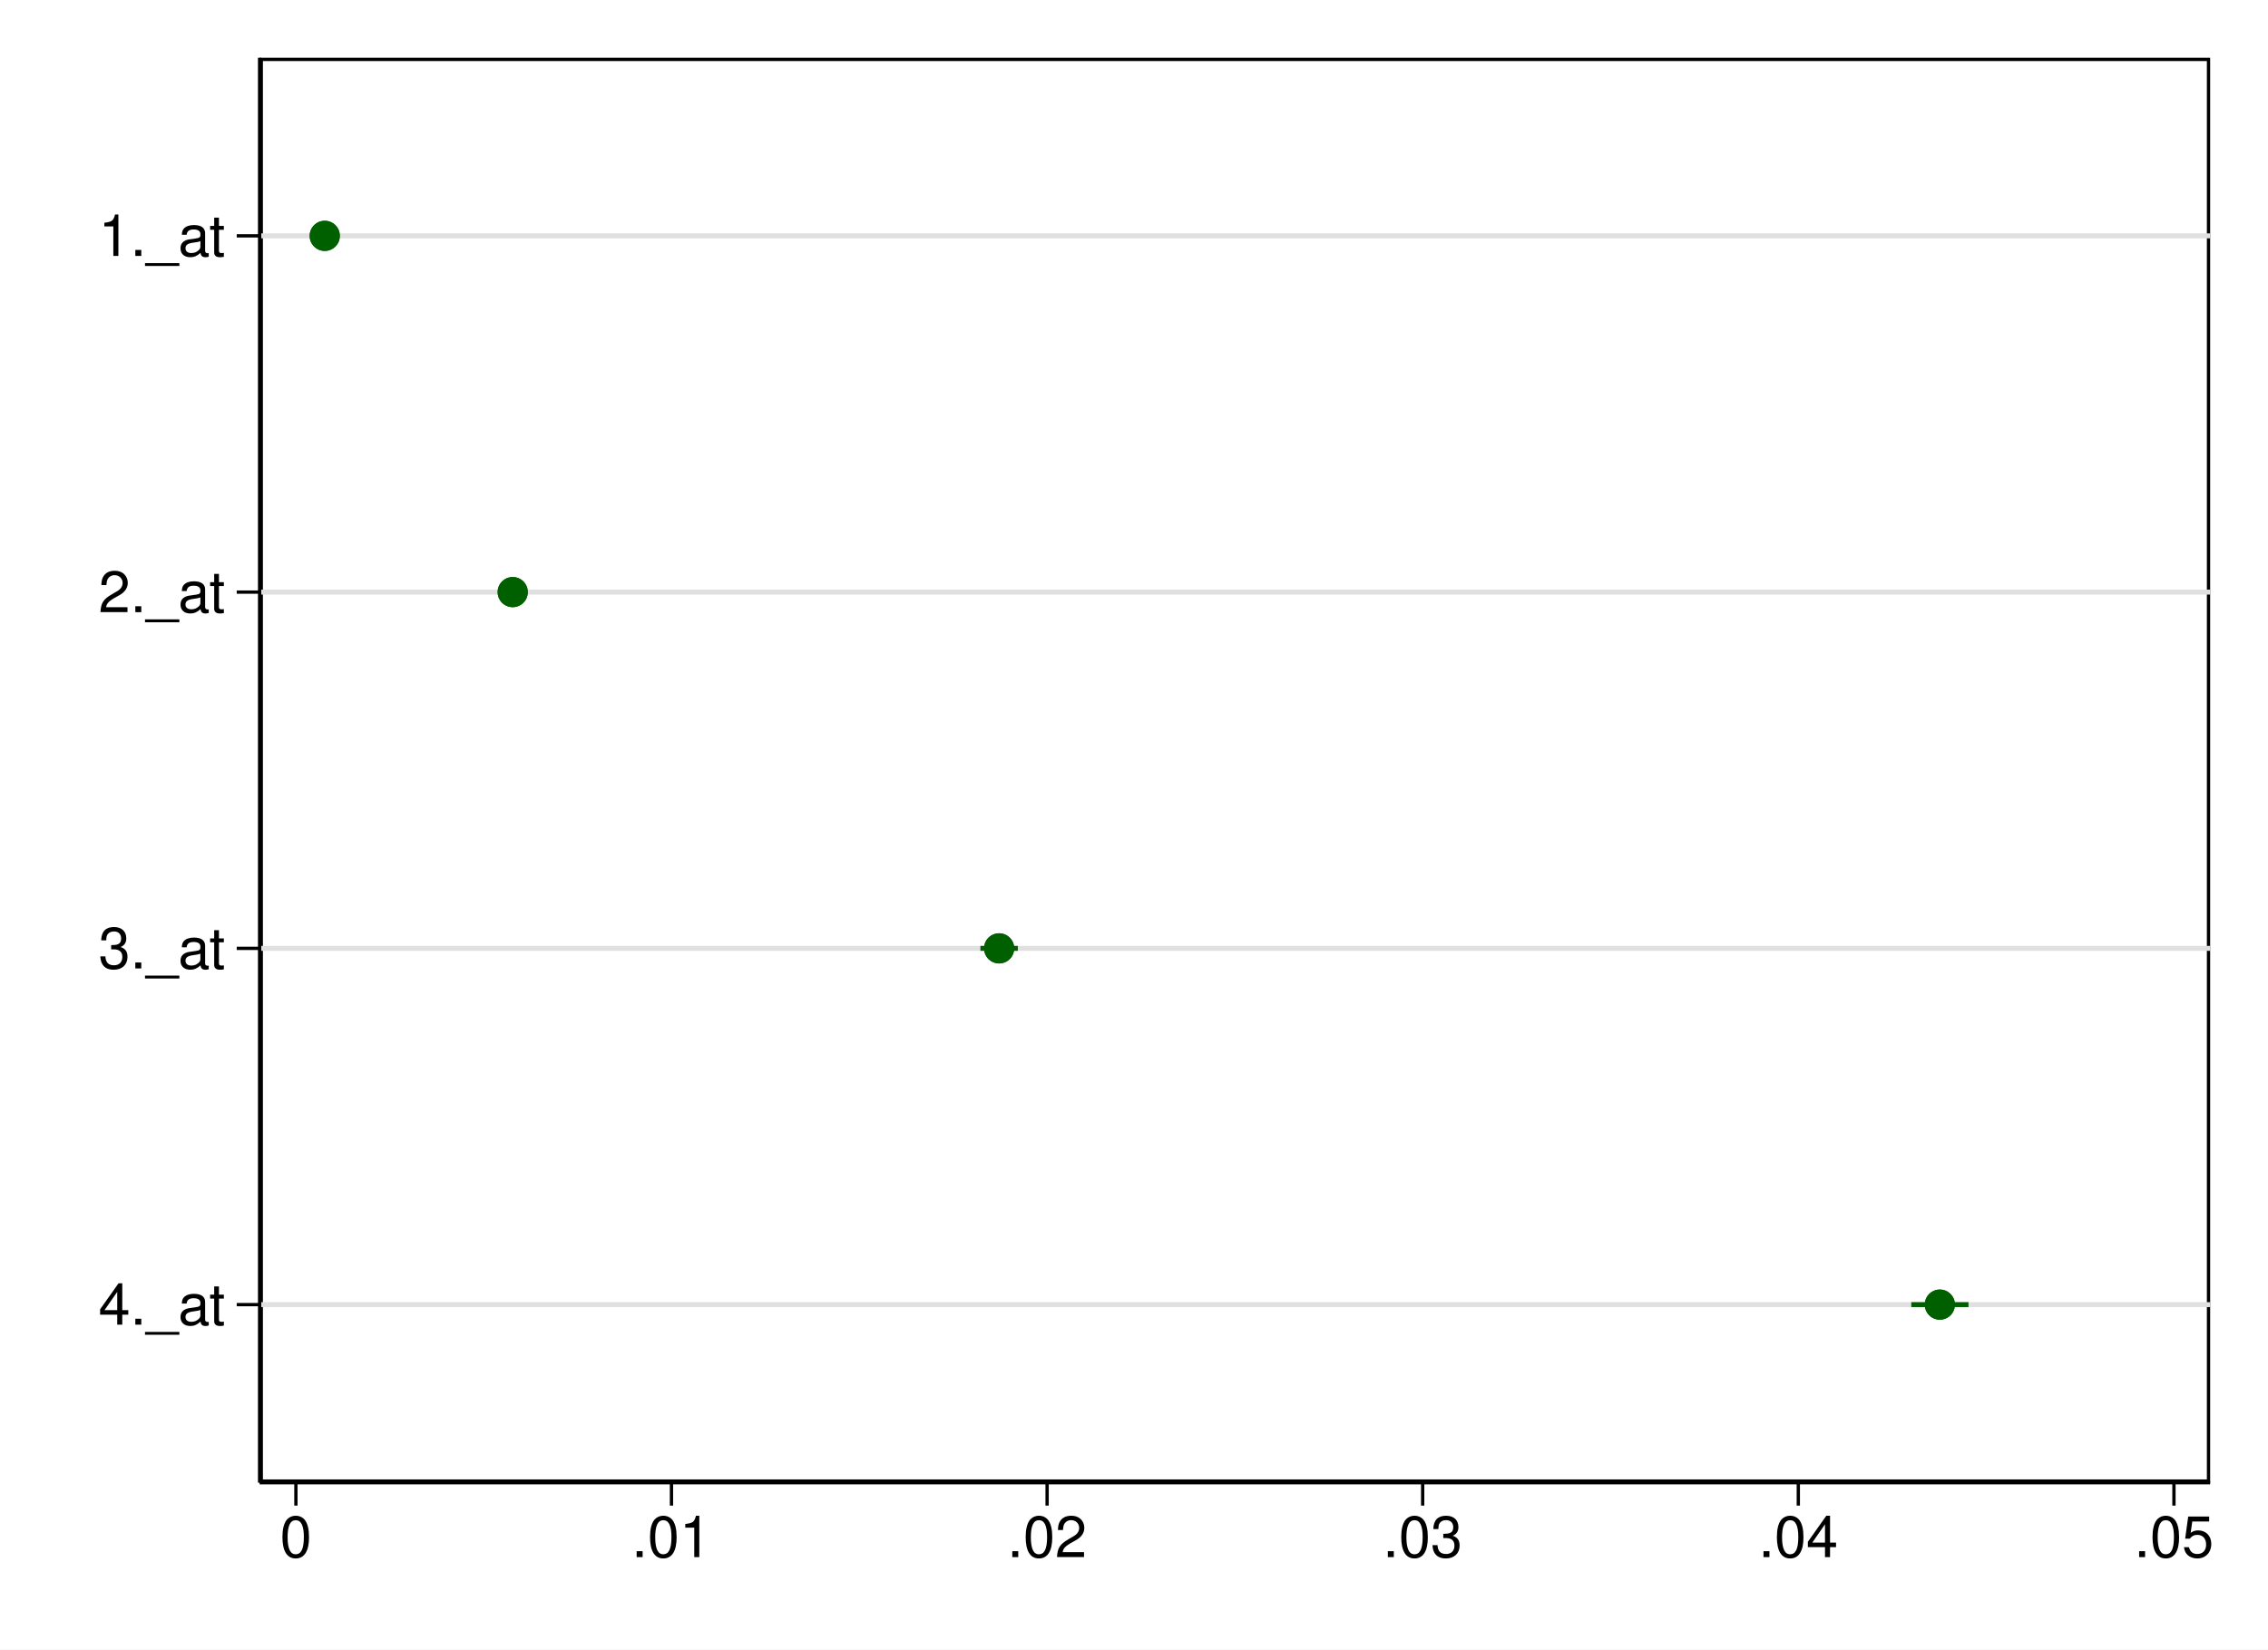
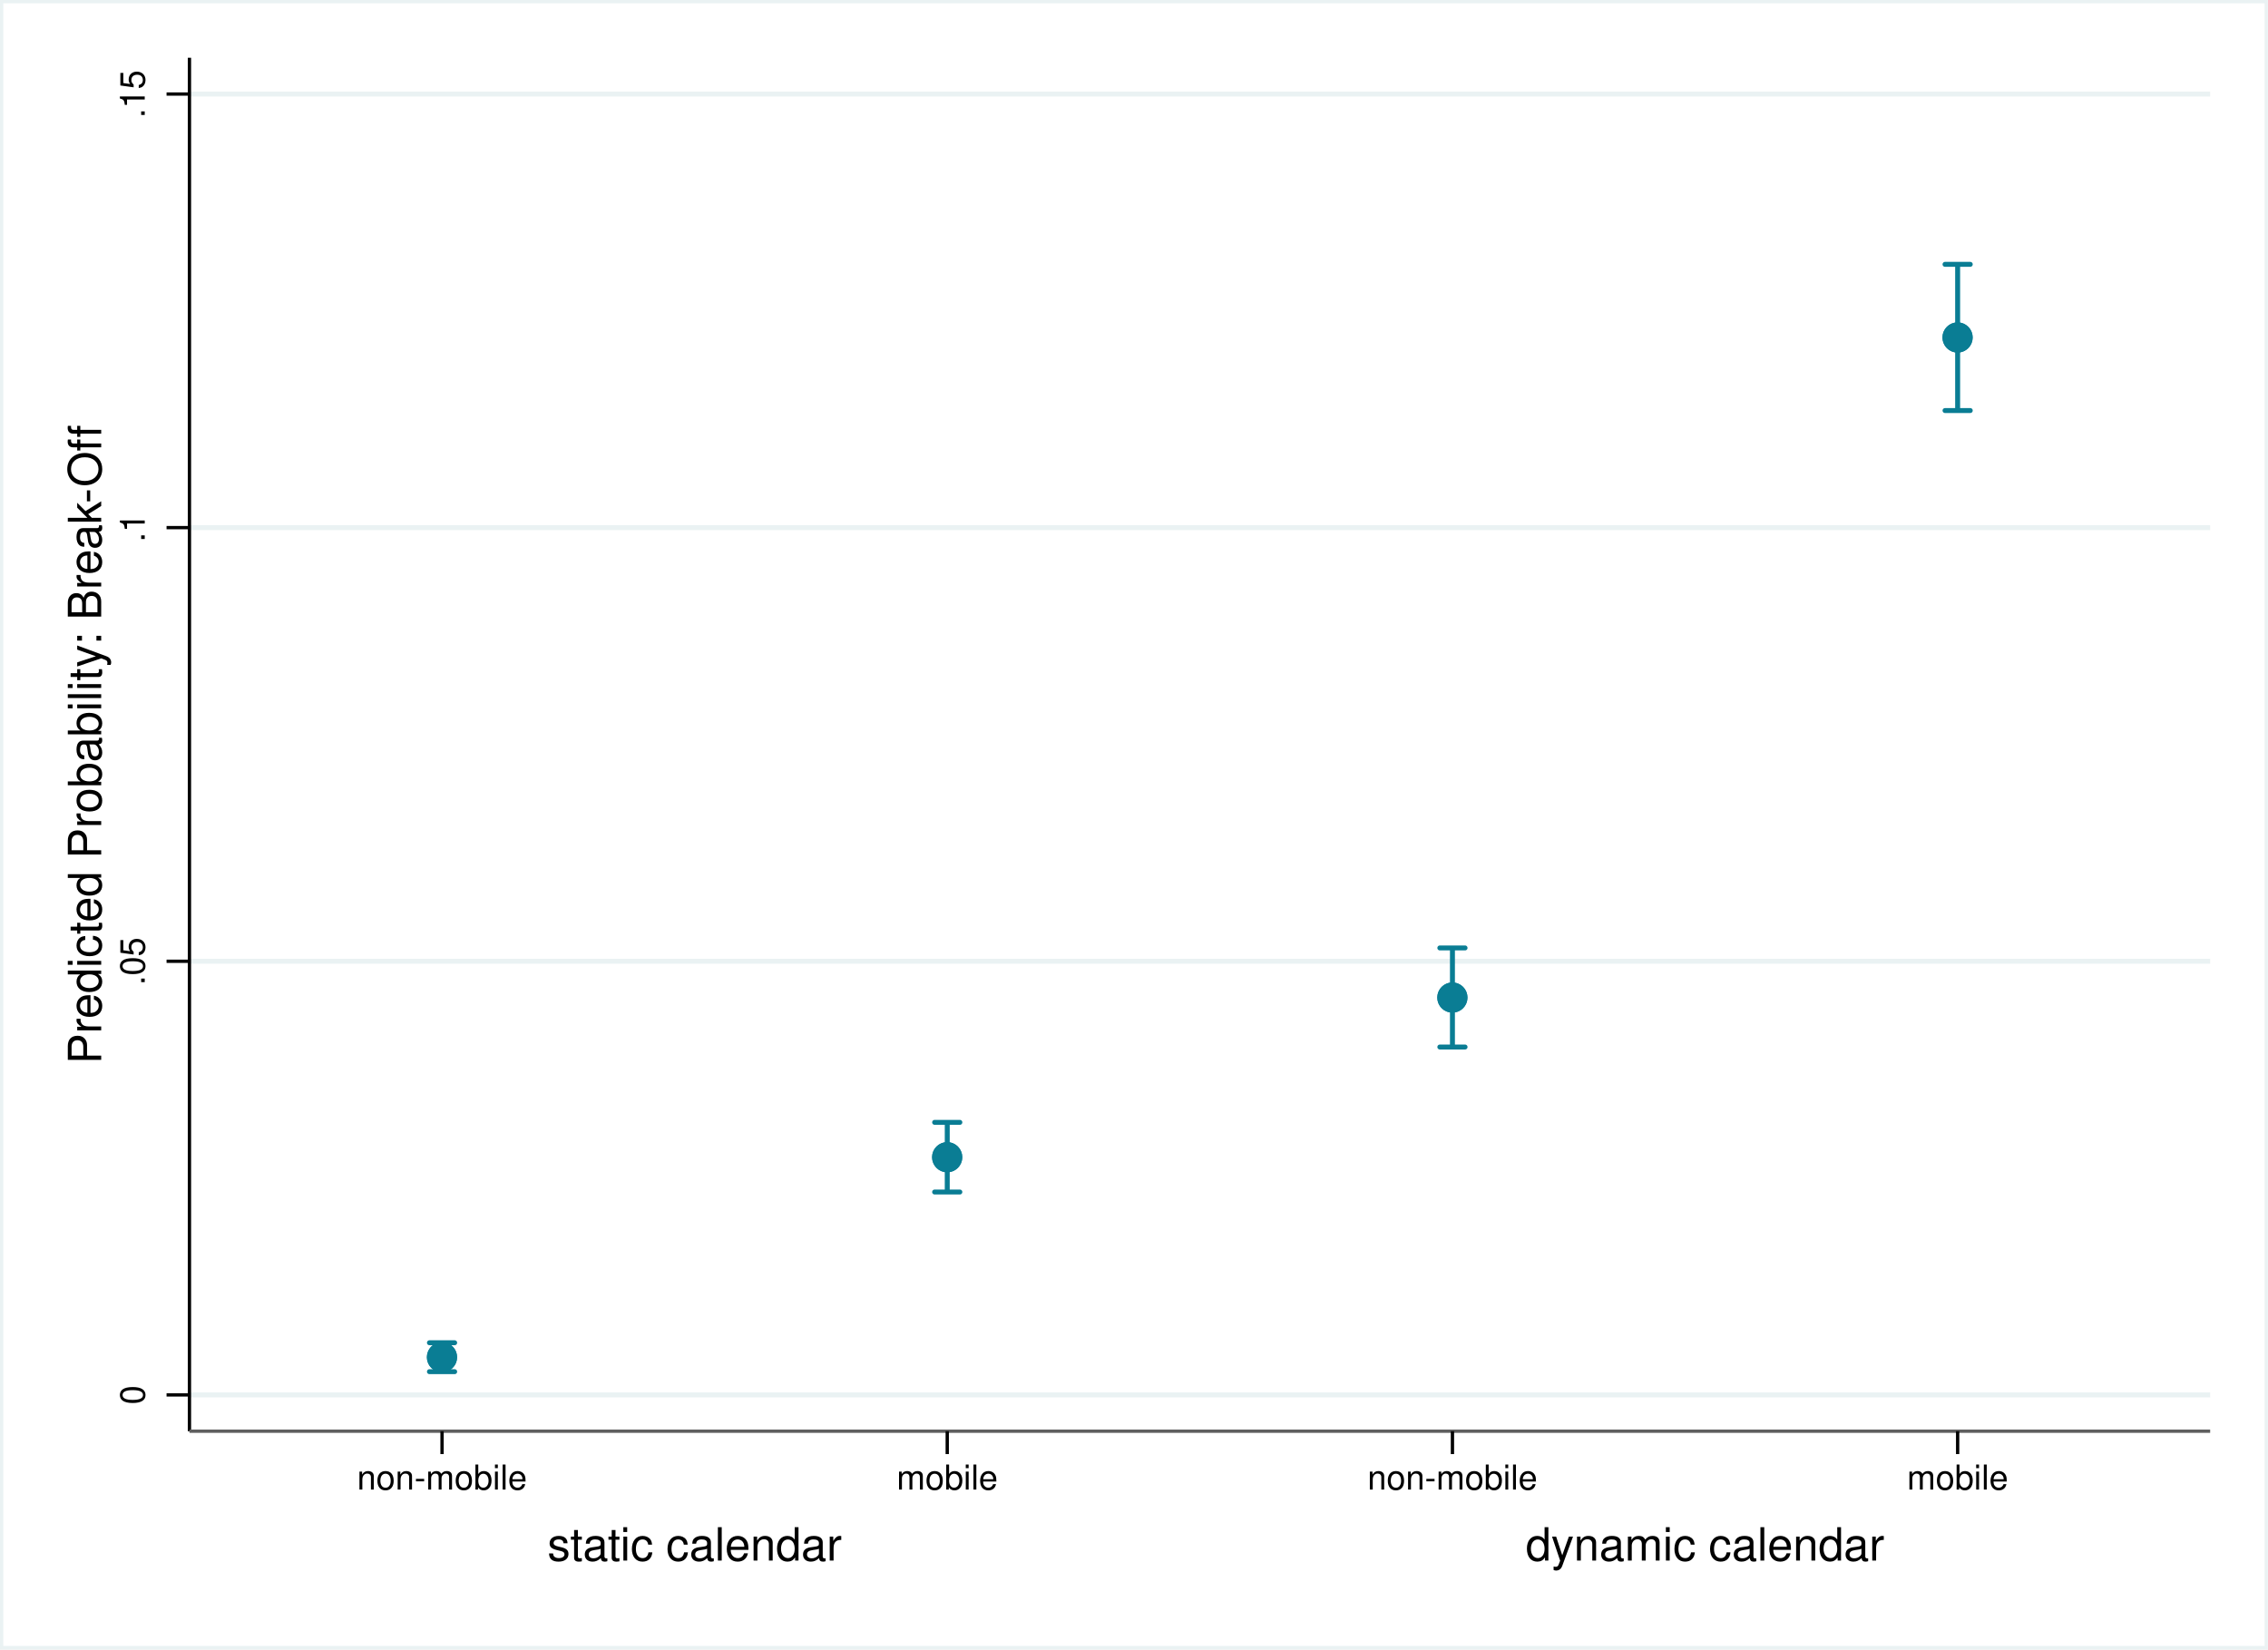
<svg xmlns="http://www.w3.org/2000/svg" version="1.1" width="5.500in" height="4.000in" viewBox="0 0 3960 2880">
-   <rect x="0" y="0" width="3960" height="2880" style="fill:#FFFFFF;stroke:none" />
+   <rect x="0" y="0" width="3960" height="2880" style="fill:#EAF2F3;stroke:none" />
  <rect x="0.00" y="0.00" width="3959.88" height="2880.00" style="fill:#FFFFFF" />
-   <rect x="2.88" y="2.88" width="3954.12" height="2874.24" style="fill:none;stroke:#FFFFFF;stroke-width:5.76" />
-   <rect x="456.18" y="103.74" width="3399.96" height="2482.56" style="fill:none;stroke:#000000;stroke-width:5.76" />
-   <line x1="453.30" y1="411.85" x2="3859.02" y2="411.85" style="stroke:#E0E0E0;stroke-width:8.64" />
-   <line x1="453.30" y1="1033.96" x2="3859.02" y2="1033.96" style="stroke:#E0E0E0;stroke-width:8.64" />
-   <line x1="453.30" y1="1656.07" x2="3859.02" y2="1656.07" style="stroke:#E0E0E0;stroke-width:8.64" />
-   <line x1="453.30" y1="2278.18" x2="3859.02" y2="2278.18" style="stroke:#E0E0E0;stroke-width:8.64" />
-   <line x1="560.96" y1="411.85" x2="573.33" y2="411.85" style="stroke:#006000;stroke-width:8.64" />
-   <line x1="877.64" y1="1033.96" x2="912.90" y2="1033.96" style="stroke:#006000;stroke-width:8.64" />
-   <line x1="1711.83" y1="1656.07" x2="1777.17" y2="1656.07" style="stroke:#006000;stroke-width:8.64" />
-   <line x1="3337.17" y1="2278.18" x2="3437.03" y2="2278.18" style="stroke:#006000;stroke-width:8.64" />
-   <circle cx="567.02" cy="411.85" r="26.35" style="fill:#006000" />
-   <circle cx="567.02" cy="411.85" r="22.03" style="fill:none;stroke:#006000;stroke-width:8.64" />
-   <circle cx="895.21" cy="1033.96" r="26.35" style="fill:#006000" />
-   <circle cx="895.21" cy="1033.96" r="22.03" style="fill:none;stroke:#006000;stroke-width:8.64" />
-   <circle cx="1744.50" cy="1656.07" r="26.35" style="fill:#006000" />
-   <circle cx="1744.50" cy="1656.07" r="22.03" style="fill:none;stroke:#006000;stroke-width:8.64" />
-   <circle cx="3387.04" cy="2278.18" r="26.35" style="fill:#006000" />
-   <circle cx="3387.04" cy="2278.18" r="22.03" style="fill:none;stroke:#006000;stroke-width:8.64" />
-   <line x1="453.30" y1="2589.18" x2="453.30" y2="100.86" style="stroke:#000000;stroke-width:5.76" />
-   <line x1="453.30" y1="411.85" x2="413.33" y2="411.85" style="stroke:#000000;stroke-width:5.76" />
-   <text x="393.28" y="446.88" style="font-family:'Helvetica';font-size:99.99px;fill:#000000" text-anchor="end">1._at</text>
-   <line x1="453.30" y1="1033.96" x2="413.33" y2="1033.96" style="stroke:#000000;stroke-width:5.76" />
-   <text x="393.28" y="1068.99" style="font-family:'Helvetica';font-size:99.99px;fill:#000000" text-anchor="end">2._at</text>
-   <line x1="453.30" y1="1656.07" x2="413.33" y2="1656.07" style="stroke:#000000;stroke-width:5.76" />
-   <text x="393.28" y="1691.10" style="font-family:'Helvetica';font-size:99.99px;fill:#000000" text-anchor="end">3._at</text>
-   <line x1="453.30" y1="2278.18" x2="413.33" y2="2278.18" style="stroke:#000000;stroke-width:5.76" />
-   <text x="393.28" y="2313.21" style="font-family:'Helvetica';font-size:99.99px;fill:#000000" text-anchor="end">4._at</text>
-   <line x1="453.30" y1="2589.18" x2="3859.02" y2="2589.18" style="stroke:#000000;stroke-width:5.76" />
-   <line x1="516.66" y1="2589.18" x2="516.66" y2="2629.15" style="stroke:#000000;stroke-width:5.76" />
-   <text x="516.66" y="2719.13" style="font-family:'Helvetica';font-size:99.99px;fill:#000000" text-anchor="middle">0</text>
-   <line x1="1172.41" y1="2589.18" x2="1172.41" y2="2629.15" style="stroke:#000000;stroke-width:5.76" />
-   <text x="1172.41" y="2719.13" style="font-family:'Helvetica';font-size:99.99px;fill:#000000" text-anchor="middle">.01</text>
-   <line x1="1828.28" y1="2589.18" x2="1828.28" y2="2629.15" style="stroke:#000000;stroke-width:5.76" />
-   <text x="1828.28" y="2719.13" style="font-family:'Helvetica';font-size:99.99px;fill:#000000" text-anchor="middle">.02</text>
-   <line x1="2484.03" y1="2589.18" x2="2484.03" y2="2629.15" style="stroke:#000000;stroke-width:5.76" />
-   <text x="2484.03" y="2719.13" style="font-family:'Helvetica';font-size:99.99px;fill:#000000" text-anchor="middle">.03</text>
-   <line x1="3139.91" y1="2589.18" x2="3139.91" y2="2629.15" style="stroke:#000000;stroke-width:5.76" />
-   <text x="3139.91" y="2719.13" style="font-family:'Helvetica';font-size:99.99px;fill:#000000" text-anchor="middle">.04</text>
-   <line x1="3795.78" y1="2589.18" x2="3795.78" y2="2629.15" style="stroke:#000000;stroke-width:5.76" />
-   <text x="3795.78" y="2719.13" style="font-family:'Helvetica';font-size:99.99px;fill:#000000" text-anchor="middle">.05</text>
+   <rect x="2.88" y="2.88" width="3954.12" height="2874.24" style="fill:none;stroke:#EAF2F3;stroke-width:5.76" />
+   <rect x="100.86" y="100.86" width="3758.16" height="2678.28" style="fill:#FFFFFF" />
+   <rect x="103.74" y="103.74" width="3752.40" height="2672.52" style="fill:none;stroke:#FFFFFF;stroke-width:5.76" />
+   <rect x="330.78" y="100.86" width="3528.24" height="2398.35" style="fill:#FFFFFF" />
+   <rect x="333.66" y="103.74" width="3522.48" height="2392.59" style="fill:none;stroke:#FFFFFF;stroke-width:5.76" />
+   <line x1="330.78" y1="2435.85" x2="3859.02" y2="2435.85" style="stroke:#EAF2F3;stroke-width:8.64" />
+   <line x1="330.78" y1="1678.60" x2="3859.02" y2="1678.60" style="stroke:#EAF2F3;stroke-width:8.64" />
+   <line x1="330.78" y1="921.35" x2="3859.02" y2="921.35" style="stroke:#EAF2F3;stroke-width:8.64" />
+   <line x1="330.78" y1="164.22" x2="3859.02" y2="164.22" style="stroke:#EAF2F3;stroke-width:8.64" />
+   <line x1="771.83" y1="2395.26" x2="771.83" y2="2344.76" style="stroke:#0A7D94;stroke-width:8.64" />
+   <line x1="749.80" y1="2344.76" x2="793.86" y2="2344.76" stroke-linecap="round" style="stroke:#0A7D94;stroke-width:8.64" />
+   <line x1="749.80" y1="2395.26" x2="793.86" y2="2395.26" stroke-linecap="round" style="stroke:#0A7D94;stroke-width:8.64" />
+   <line x1="1653.92" y1="2081.54" x2="1653.92" y2="1959.89" style="stroke:#0A7D94;stroke-width:8.64" />
+   <line x1="1631.89" y1="1959.89" x2="1675.95" y2="1959.89" stroke-linecap="round" style="stroke:#0A7D94;stroke-width:8.64" />
+   <line x1="1631.89" y1="2081.54" x2="1675.95" y2="2081.54" stroke-linecap="round" style="stroke:#0A7D94;stroke-width:8.64" />
+   <line x1="2536.01" y1="1828.34" x2="2536.01" y2="1655.33" style="stroke:#0A7D94;stroke-width:8.64" />
+   <line x1="2513.98" y1="1655.33" x2="2558.04" y2="1655.33" stroke-linecap="round" style="stroke:#0A7D94;stroke-width:8.64" />
+   <line x1="2513.98" y1="1828.34" x2="2558.04" y2="1828.34" stroke-linecap="round" style="stroke:#0A7D94;stroke-width:8.64" />
+   <line x1="3418.10" y1="716.91" x2="3418.10" y2="461.60" style="stroke:#0A7D94;stroke-width:8.64" />
+   <line x1="3396.07" y1="461.60" x2="3440.13" y2="461.60" stroke-linecap="round" style="stroke:#0A7D94;stroke-width:8.64" />
+   <line x1="3396.07" y1="716.91" x2="3440.13" y2="716.91" stroke-linecap="round" style="stroke:#0A7D94;stroke-width:8.64" />
+   <circle cx="771.71" cy="2370.01" r="26.35" style="fill:#0A7D94" />
+   <circle cx="771.71" cy="2370.01" r="22.03" style="fill:none;stroke:#0A7D94;stroke-width:8.64" />
+   <circle cx="1653.80" cy="2020.78" r="26.35" style="fill:#0A7D94" />
+   <circle cx="1653.80" cy="2020.78" r="22.03" style="fill:none;stroke:#0A7D94;stroke-width:8.64" />
+   <circle cx="2535.89" cy="1741.96" r="26.35" style="fill:#0A7D94" />
+   <circle cx="2535.89" cy="1741.96" r="22.03" style="fill:none;stroke:#0A7D94;stroke-width:8.64" />
+   <circle cx="3417.98" cy="589.32" r="26.35" style="fill:#0A7D94" />
+   <circle cx="3417.98" cy="589.32" r="22.03" style="fill:none;stroke:#0A7D94;stroke-width:8.64" />
+   <line x1="330.78" y1="2499.21" x2="330.78" y2="100.86" style="stroke:#000000;stroke-width:5.76" />
+   <line x1="330.78" y1="2435.85" x2="290.81" y2="2435.85" style="stroke:#000000;stroke-width:5.76" />
+   <text x="252.70" y="2435.85" style="font-family:'Helvetica';font-size:60.02px;fill:#000000" transform="rotate(-90 252.70,2435.85)" text-anchor="middle">0</text>
+   <line x1="330.78" y1="1678.60" x2="290.81" y2="1678.60" style="stroke:#000000;stroke-width:5.76" />
+   <text x="252.70" y="1678.60" style="font-family:'Helvetica';font-size:60.02px;fill:#000000" transform="rotate(-90 252.70,1678.60)" text-anchor="middle">.05</text>
+   <line x1="330.78" y1="921.35" x2="290.81" y2="921.35" style="stroke:#000000;stroke-width:5.76" />
+   <text x="252.70" y="921.35" style="font-family:'Helvetica';font-size:60.02px;fill:#000000" transform="rotate(-90 252.70,921.35)" text-anchor="middle">.1</text>
+   <line x1="330.78" y1="164.22" x2="290.81" y2="164.22" style="stroke:#000000;stroke-width:5.76" />
+   <text x="252.70" y="164.22" style="font-family:'Helvetica';font-size:60.02px;fill:#000000" transform="rotate(-90 252.70,164.22)" text-anchor="middle">.15</text>
+   <text x="176.68" y="1300.03" style="font-family:'Helvetica';font-size:79.94px;fill:#000000" transform="rotate(-90 176.68,1300.03)" text-anchor="middle">Predicted Probability: Break-Off</text>
+   <text x="1212.87" y="2725.15" style="font-family:'Helvetica';font-size:79.94px;fill:#000000" text-anchor="middle">static calendar</text>
+   <text x="2977.05" y="2725.15" style="font-family:'Helvetica';font-size:79.94px;fill:#000000" text-anchor="middle">dynamic calendar</text>
+   <line x1="330.78" y1="2499.21" x2="3859.02" y2="2499.21" style="stroke:#5F5F5F;stroke-width:5.76" />
+   <line x1="771.83" y1="2499.21" x2="771.83" y2="2539.18" style="stroke:#000000;stroke-width:5.76" />
+   <text x="771.83" y="2601.18" style="font-family:'Helvetica';font-size:60.02px;fill:#000000" text-anchor="middle">non-mobile</text>
+   <line x1="1653.92" y1="2499.21" x2="1653.92" y2="2539.18" style="stroke:#000000;stroke-width:5.76" />
+   <text x="1653.92" y="2601.18" style="font-family:'Helvetica';font-size:60.02px;fill:#000000" text-anchor="middle">mobile</text>
+   <line x1="2536.01" y1="2499.21" x2="2536.01" y2="2539.18" style="stroke:#000000;stroke-width:5.76" />
+   <text x="2536.01" y="2601.18" style="font-family:'Helvetica';font-size:60.02px;fill:#000000" text-anchor="middle">non-mobile</text>
+   <line x1="3418.10" y1="2499.21" x2="3418.10" y2="2539.18" style="stroke:#000000;stroke-width:5.76" />
+   <text x="3418.10" y="2601.18" style="font-family:'Helvetica';font-size:60.02px;fill:#000000" text-anchor="middle">mobile</text>
</svg>
